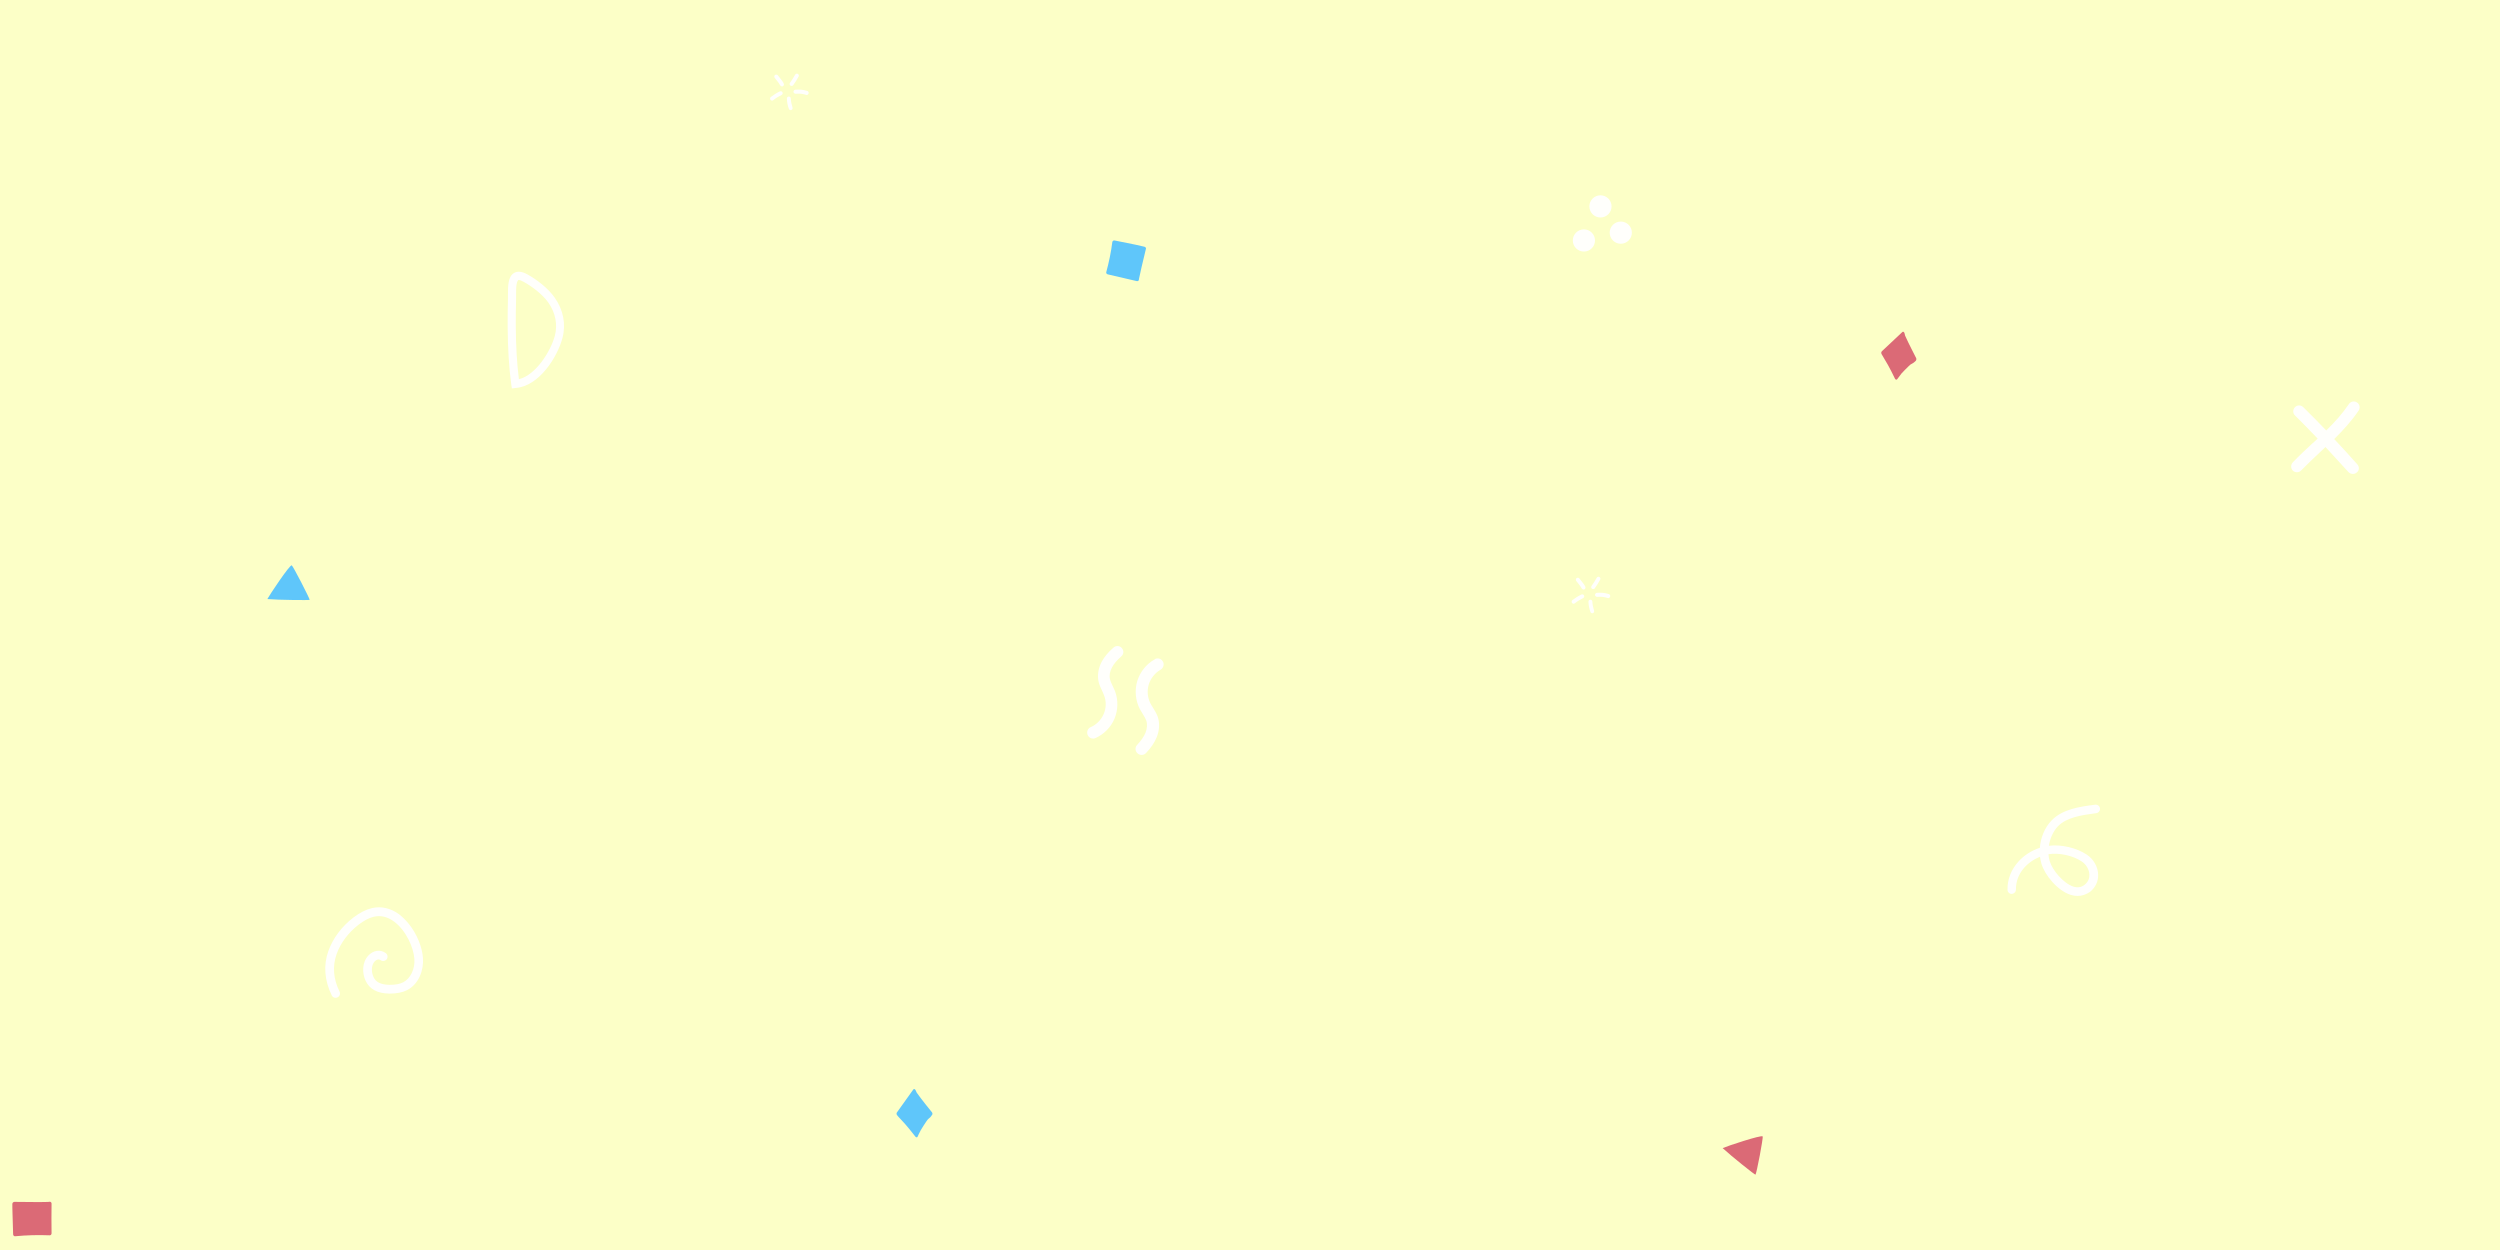
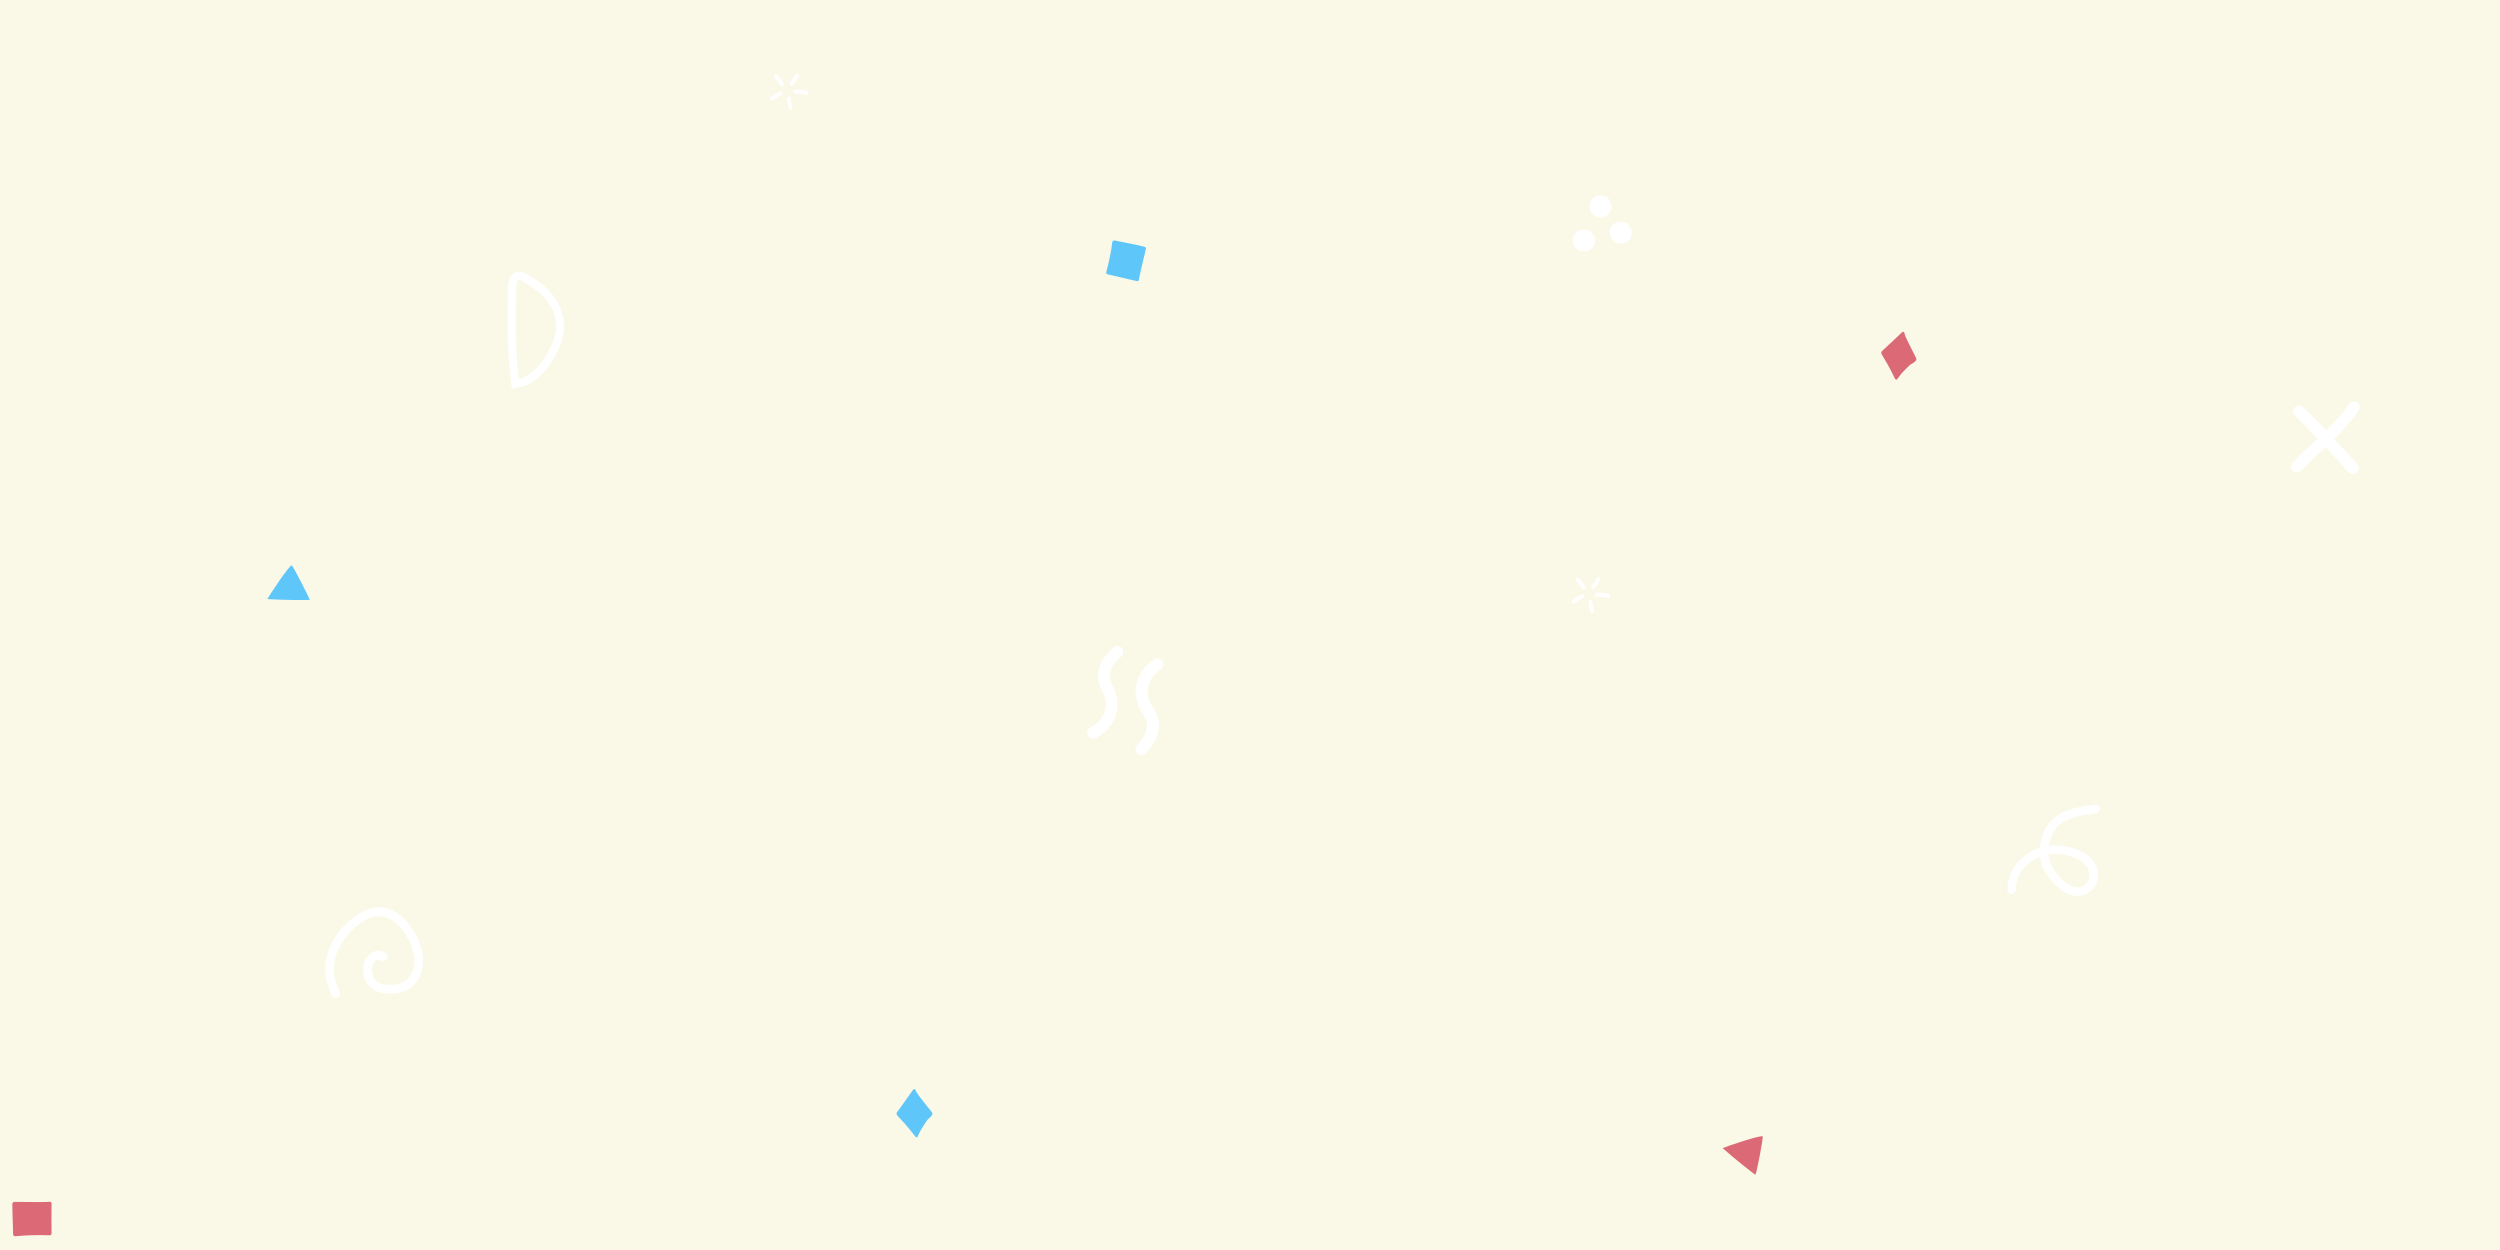
- <svg xmlns="http://www.w3.org/2000/svg" width="926" height="463" viewBox="0 0 1600 800">
-   <rect fill="#FCFFC7" width="1600" height="800" />
+ <svg xmlns="http://www.w3.org/2000/svg" width="1600" height="800" viewBox="0 0 1600 800">
+   <rect fill="#FAF9E7" width="1600" height="800" />
  <path fill="#DB6A76" d="M1102.5 734.8c2.5-1.2 24.8-8.6 25.6-7.5.5.7-3.9 23.8-4.6 24.5C1123.3 752.1 1107.5 739.5 1102.5 734.8zM1226.3 229.1c0-.1-4.9-9.4-7-14.2-.1-.3-.3-1.1-.4-1.6-.1-.4-.3-.7-.6-.9-.3-.2-.6-.1-.8.1l-13.1 12.3c0 0 0 0 0 0-.2.2-.3.5-.4.8 0 .3 0 .7.2 1 .1.1 1.4 2.5 2.1 3.6 2.4 3.7 6.5 12.1 6.5 12.2.2.3.4.5.7.6.3 0 .5-.1.7-.3 0 0 1.8-2.5 2.7-3.6 1.5-1.6 3-3.2 4.6-4.7 1.2-1.2 1.6-1.4 2.1-1.6.5-.3 1.1-.5 2.5-1.9C1226.5 230.4 1226.6 229.6 1226.3 229.1zM33 770.3C33 770.3 33 770.3 33 770.3c0-.7-.5-1.2-1.2-1.2-.1 0-.3 0-.4.1-1.6.2-14.3.1-22.2 0-.3 0-.6.1-.9.4-.2.2-.4.5-.4.9 0 .2 0 4.9.1 5.9l.4 13.6c0 .3.2.6.4.9.2.2.5.3.8.3 0 0 .1 0 .1 0 7.3-.7 14.7-.9 22-.6.3 0 .7-.1.9-.3.2-.2.4-.6.4-.9C32.9 783.3 32.9 776.2 33 770.3z" />
  <path fill="#5FC6FA" d="M171.1 383.4c1.3-2.5 14.3-22 15.6-21.6.8.3 11.5 21.2 11.5 22.1C198.1 384.2 177.9 384 171.1 383.4zM596.4 711.8c-.1-.1-6.7-8.2-9.7-12.5-.2-.3-.5-1-.7-1.5-.2-.4-.4-.7-.7-.8-.3-.1-.6 0-.8.3L574 712c0 0 0 0 0 0-.2.2-.2.5-.2.9 0 .3.2.7.4.9.1.1 1.8 2.2 2.8 3.1 3.1 3.1 8.8 10.5 8.9 10.6.2.3.5.4.8.4.3 0 .5-.2.6-.5 0 0 1.2-2.8 2-4.1 1.1-1.9 2.3-3.7 3.5-5.5.9-1.4 1.3-1.7 1.7-2 .5-.4 1-.7 2.1-2.4C596.9 713.1 596.8 712.3 596.4 711.8zM727.5 179.9C727.5 179.9 727.5 179.9 727.5 179.9c.6.2 1.3-.2 1.4-.8 0-.1 0-.2 0-.4.2-1.4 2.8-12.6 4.5-19.5.1-.3 0-.6-.2-.8-.2-.3-.5-.4-.8-.5-.2 0-4.7-1.1-5.7-1.3l-13.4-2.7c-.3-.1-.7 0-.9.2-.2.2-.4.4-.5.6 0 0 0 .1 0 .1-.8 6.5-2.2 13.1-3.9 19.4-.1.3 0 .6.2.9.2.3.5.4.8.5C714.8 176.9 721.7 178.5 727.5 179.9zM728.5 178.1c-.1-.1-.2-.2-.4-.2C728.3 177.9 728.4 178 728.5 178.1z" />
-   <g fill-opacity="0.95" fill="#FFF">
+   <g fill-opacity="1" fill="#FFF">
    <path d="M699.6 472.7c-1.5 0-2.8-.8-3.5-2.3-.8-1.9 0-4.2 1.9-5 3.7-1.6 6.8-4.7 8.4-8.5 1.6-3.8 1.7-8.1.2-11.9-.3-.9-.8-1.8-1.2-2.8-.8-1.7-1.8-3.7-2.3-5.9-.9-4.1-.2-8.6 2-12.8 1.7-3.1 4.1-6.1 7.6-9.1 1.6-1.4 4-1.2 5.3.4 1.4 1.6 1.2 4-.4 5.3-2.8 2.5-4.7 4.7-5.9 7-1.4 2.6-1.9 5.3-1.3 7.6.3 1.4 1 2.8 1.7 4.3.5 1.1 1 2.2 1.5 3.3 2.1 5.6 2 12-.3 17.6-2.3 5.5-6.8 10.1-12.3 12.5C700.6 472.6 700.1 472.7 699.6 472.7zM740.4 421.4c1.5-.2 3 .5 3.8 1.9 1.1 1.8.4 4.2-1.4 5.3-3.7 2.1-6.4 5.6-7.6 9.5-1.2 4-.8 8.4 1.1 12.1.4.9 1 1.7 1.6 2.7 1 1.7 2.2 3.5 3 5.7 1.4 4 1.2 8.7-.6 13.2-1.4 3.4-3.5 6.6-6.8 10.1-1.5 1.6-3.9 1.7-5.5.2-1.6-1.4-1.7-3.9-.2-5.4 2.6-2.8 4.3-5.3 5.3-7.7 1.1-2.8 1.3-5.6.5-7.9-.5-1.3-1.3-2.7-2.2-4.1-.6-1-1.3-2.1-1.9-3.2-2.8-5.4-3.4-11.9-1.7-17.8 1.8-5.9 5.8-11 11.2-14C739.4 421.6 739.9 421.4 740.4 421.4zM261.3 590.9c5.7 6.8 9 15.7 9.4 22.4.5 7.3-2.4 16.4-10.2 20.4-3 1.5-6.7 2.2-11.2 2.2-7.9-.1-12.9-2.9-15.4-8.4-2.1-4.7-2.3-11.4 1.8-15.9 3.2-3.5 7.8-4.1 11.2-1.6 1.2.9 1.5 2.7.6 3.9-.9 1.2-2.7 1.5-3.9.6-1.8-1.3-3.6.6-3.8.8-2.4 2.6-2.1 7-.8 9.9 1.5 3.4 4.7 5 10.4 5.1 3.6 0 6.4-.5 8.6-1.6 4.7-2.4 7.7-8.6 7.2-15-.5-7.3-5.3-18.2-13-23.9-4.2-3.1-8.5-4.1-12.9-3.1-3.1.7-6.2 2.4-9.7 5-6.6 5.1-11.7 11.8-14.2 19-2.7 7.7-2.1 15.8 1.9 23.9.7 1.4.1 3.1-1.3 3.7-1.4.7-3.1.1-3.7-1.3-4.6-9.4-5.4-19.2-2.2-28.2 2.9-8.2 8.6-15.9 16.1-21.6 4.1-3.1 8-5.1 11.8-6 6-1.4 12 0 17.5 4C257.6 586.9 259.6 588.8 261.3 590.9z" />
    <circle cx="1013.7" cy="153.9" r="7.1" />
    <circle cx="1024.3" cy="132.1" r="7.1" />
    <circle cx="1037.3" cy="148.9" r="7.1" />
    <path d="M1508.7 297.2c-4.8-5.4-9.7-10.8-14.8-16.2 5.6-5.6 11.1-11.5 15.6-18.2 1.2-1.7.7-4.1-1-5.2-1.7-1.2-4.1-.7-5.2 1-4.2 6.2-9.1 11.6-14.5 16.9-4.8-5-9.7-10-14.7-14.9-1.5-1.5-3.9-1.5-5.3 0-1.5 1.5-1.5 3.9 0 5.3 4.9 4.8 9.7 9.8 14.5 14.8-1.1 1.1-2.3 2.2-3.5 3.2-4.1 3.8-8.4 7.8-12.4 12-1.4 1.5-1.4 3.8 0 5.3 0 0 0 0 0 0 1.5 1.4 3.9 1.4 5.3-.1 3.9-4 8.1-7.9 12.1-11.7 1.2-1.1 2.3-2.2 3.5-3.3 4.9 5.3 9.8 10.6 14.6 15.9.1.1.1.1.2.2 1.4 1.4 3.7 1.5 5.2.2C1510 301.2 1510.1 298.8 1508.7 297.2zM327.6 248.6l-.4-2.6c-1.5-11.1-2.2-23.2-2.3-37 0-5.5 0-11.5.2-18.5 0-.7 0-1.5 0-2.3 0-5 0-11.2 3.9-13.5 2.2-1.3 5.1-1 8.5.9 5.7 3.1 13.2 8.7 17.5 14.9 5.5 7.8 7.3 16.9 5 25.7-3.2 12.3-15 31-30 32.1L327.6 248.6zM332.1 179.2c-.2 0-.3 0-.4.1-.1.1-.7.5-1.1 2.7-.3 1.9-.3 4.2-.3 6.3 0 .8 0 1.7 0 2.4-.2 6.9-.2 12.8-.2 18.3.1 12.5.7 23.5 2 33.7 11-2.7 20.4-18.1 23-27.8 1.9-7.2.4-14.8-4.2-21.3l0 0C347 188.1 340 183 335 180.3 333.6 179.5 332.6 179.2 332.1 179.2zM516.3 60.8c-.1 0-.2 0-.4-.1-2.4-.7-4-.9-6.7-.7-.7 0-1.3-.5-1.4-1.2 0-.7.5-1.3 1.2-1.4 3.1-.2 4.9 0 7.6.8.7.2 1.1.9.9 1.6C517.3 60.4 516.8 60.8 516.3 60.8zM506.1 70.5c-.5 0-1-.3-1.2-.8-.8-2.1-1.2-4.3-1.3-6.6 0-.7.5-1.3 1.2-1.3.7 0 1.3.5 1.3 1.2.1 2 .5 3.9 1.1 5.8.2.7-.1 1.4-.8 1.6C506.4 70.5 506.2 70.5 506.1 70.5zM494.1 64.4c-.4 0-.8-.2-1-.5-.4-.6-.3-1.4.2-1.8 1.8-1.4 3.7-2.6 5.8-3.6.6-.3 1.4 0 1.7.6.3.6 0 1.4-.6 1.7-1.9.9-3.7 2-5.3 3.3C494.7 64.3 494.4 64.4 494.1 64.4zM500.5 55.3c-.5 0-.9-.3-1.2-.7-.5-1-1.2-1.9-2.4-3.4-.3-.4-.7-.9-1.1-1.4-.4-.6-.3-1.4.2-1.8.6-.4 1.4-.3 1.8.2.4.5.8 1 1.1 1.4 1.3 1.6 2.1 2.6 2.7 3.9.3.6 0 1.4-.6 1.7C500.9 55.3 500.7 55.3 500.5 55.3zM506.7 55c-.3 0-.5-.1-.8-.2-.6-.4-.7-1.2-.3-1.8 1.2-1.7 2.3-3.4 3.3-5.2.3-.6 1.1-.9 1.7-.5.6.3.9 1.1.5 1.7-1 1.9-2.2 3.8-3.5 5.6C507.4 54.8 507.1 55 506.7 55zM1029.3 382.8c-.1 0-.2 0-.4-.1-2.4-.7-4-.9-6.7-.7-.7 0-1.3-.5-1.4-1.2 0-.7.5-1.3 1.2-1.4 3.1-.2 4.9 0 7.6.8.7.2 1.1.9.9 1.6C1030.3 382.4 1029.8 382.8 1029.3 382.8zM1019.1 392.5c-.5 0-1-.3-1.2-.8-.8-2.1-1.2-4.3-1.3-6.6 0-.7.5-1.3 1.2-1.3.7 0 1.3.5 1.3 1.2.1 2 .5 3.9 1.1 5.8.2.7-.1 1.4-.8 1.6C1019.4 392.5 1019.2 392.5 1019.1 392.5zM1007.1 386.4c-.4 0-.8-.2-1-.5-.4-.6-.3-1.4.2-1.8 1.8-1.4 3.7-2.6 5.8-3.6.6-.3 1.4 0 1.7.6.3.6 0 1.4-.6 1.7-1.9.9-3.7 2-5.3 3.3C1007.7 386.3 1007.4 386.4 1007.1 386.4zM1013.5 377.3c-.5 0-.9-.3-1.2-.7-.5-1-1.2-1.9-2.4-3.4-.3-.4-.7-.9-1.1-1.4-.4-.6-.3-1.4.2-1.8.6-.4 1.4-.3 1.8.2.4.5.8 1 1.1 1.4 1.3 1.6 2.1 2.6 2.7 3.9.3.6 0 1.4-.6 1.7C1013.9 377.3 1013.7 377.3 1013.5 377.3zM1019.7 377c-.3 0-.5-.1-.8-.2-.6-.4-.7-1.2-.3-1.8 1.2-1.7 2.3-3.4 3.3-5.2.3-.6 1.1-.9 1.7-.5.6.3.9 1.1.5 1.7-1 1.9-2.2 3.8-3.5 5.6C1020.4 376.8 1020.1 377 1019.7 377zM1329.7 573.4c-1.4 0-2.9-.2-4.5-.7-8.4-2.7-16.6-12.7-18.7-20-.4-1.4-.7-2.9-.9-4.4-8.1 3.3-15.5 10.6-15.4 21 0 1.5-1.2 2.7-2.7 2.8 0 0 0 0 0 0-1.5 0-2.7-1.2-2.7-2.7-.1-6.7 2.4-12.9 7-18 3.6-4 8.4-7.1 13.7-8.8.5-6.5 3.1-12.9 7.4-17.4 7-7.4 18.2-8.9 27.3-10.1l.7-.1c1.5-.2 2.9.9 3.1 2.3.2 1.5-.9 2.9-2.3 3.1l-.7.1c-8.6 1.2-18.4 2.5-24 8.4-3 3.2-5 7.7-5.7 12.4 7.9-1 17.7 1.3 24.3 5.7 4.3 2.9 7.1 7.8 7.2 12.7.2 4.3-1.7 8.3-5.2 11.1C1335.2 572.4 1332.6 573.4 1329.7 573.4zM1311 546.7c.1 1.5.4 3 .8 4.4 1.7 5.8 8.7 14.2 15.1 16.3 2.8.9 5.1.5 7.2-1.1 2.7-2.1 3.2-4.8 3.1-6.6-.1-3.2-2-6.4-4.8-8.3C1326.7 547.5 1317.7 545.6 1311 546.7z" />
  </g>
</svg>
